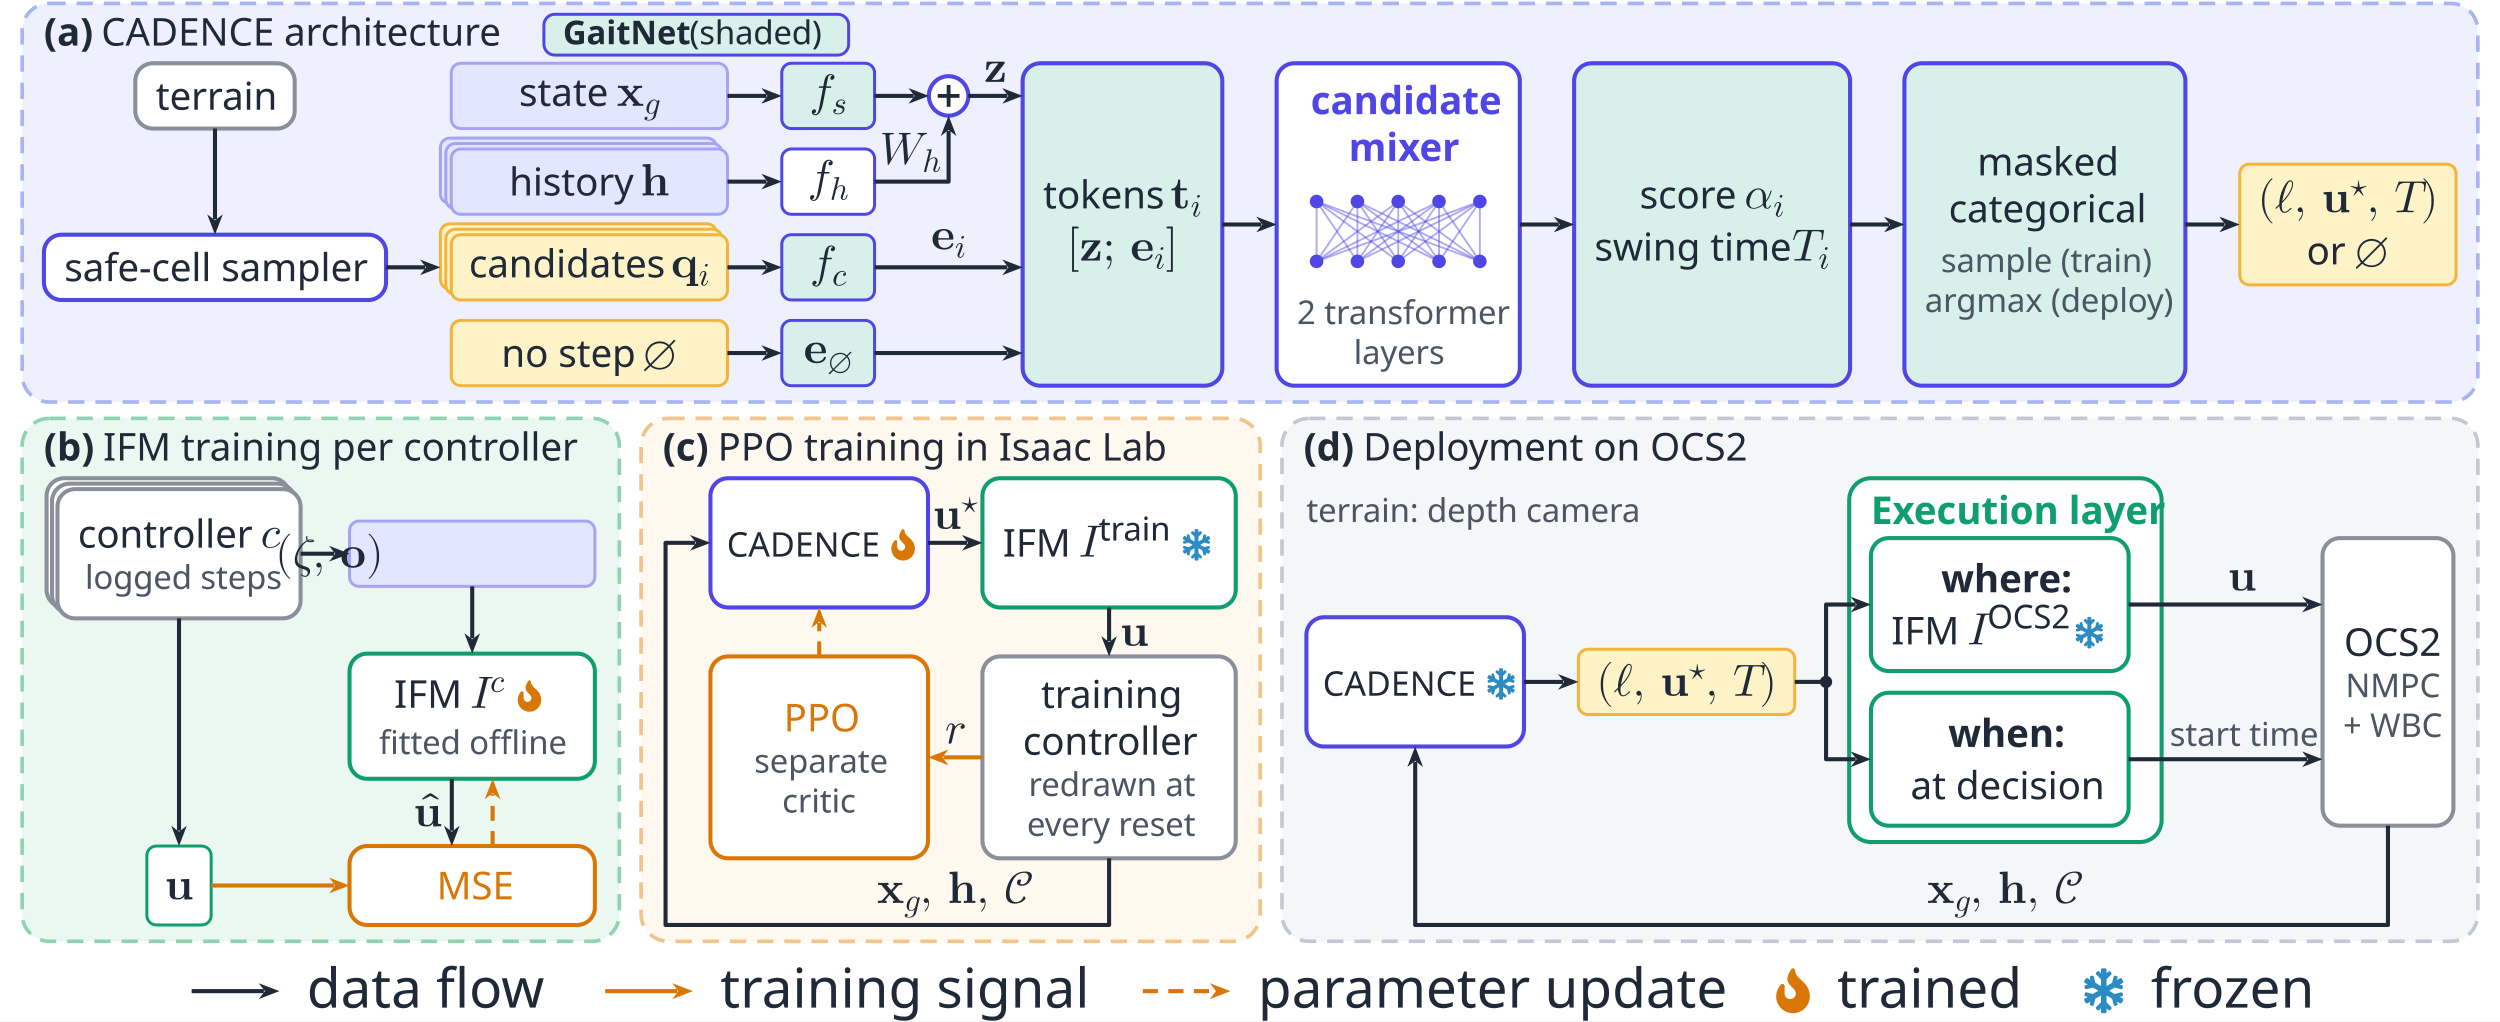
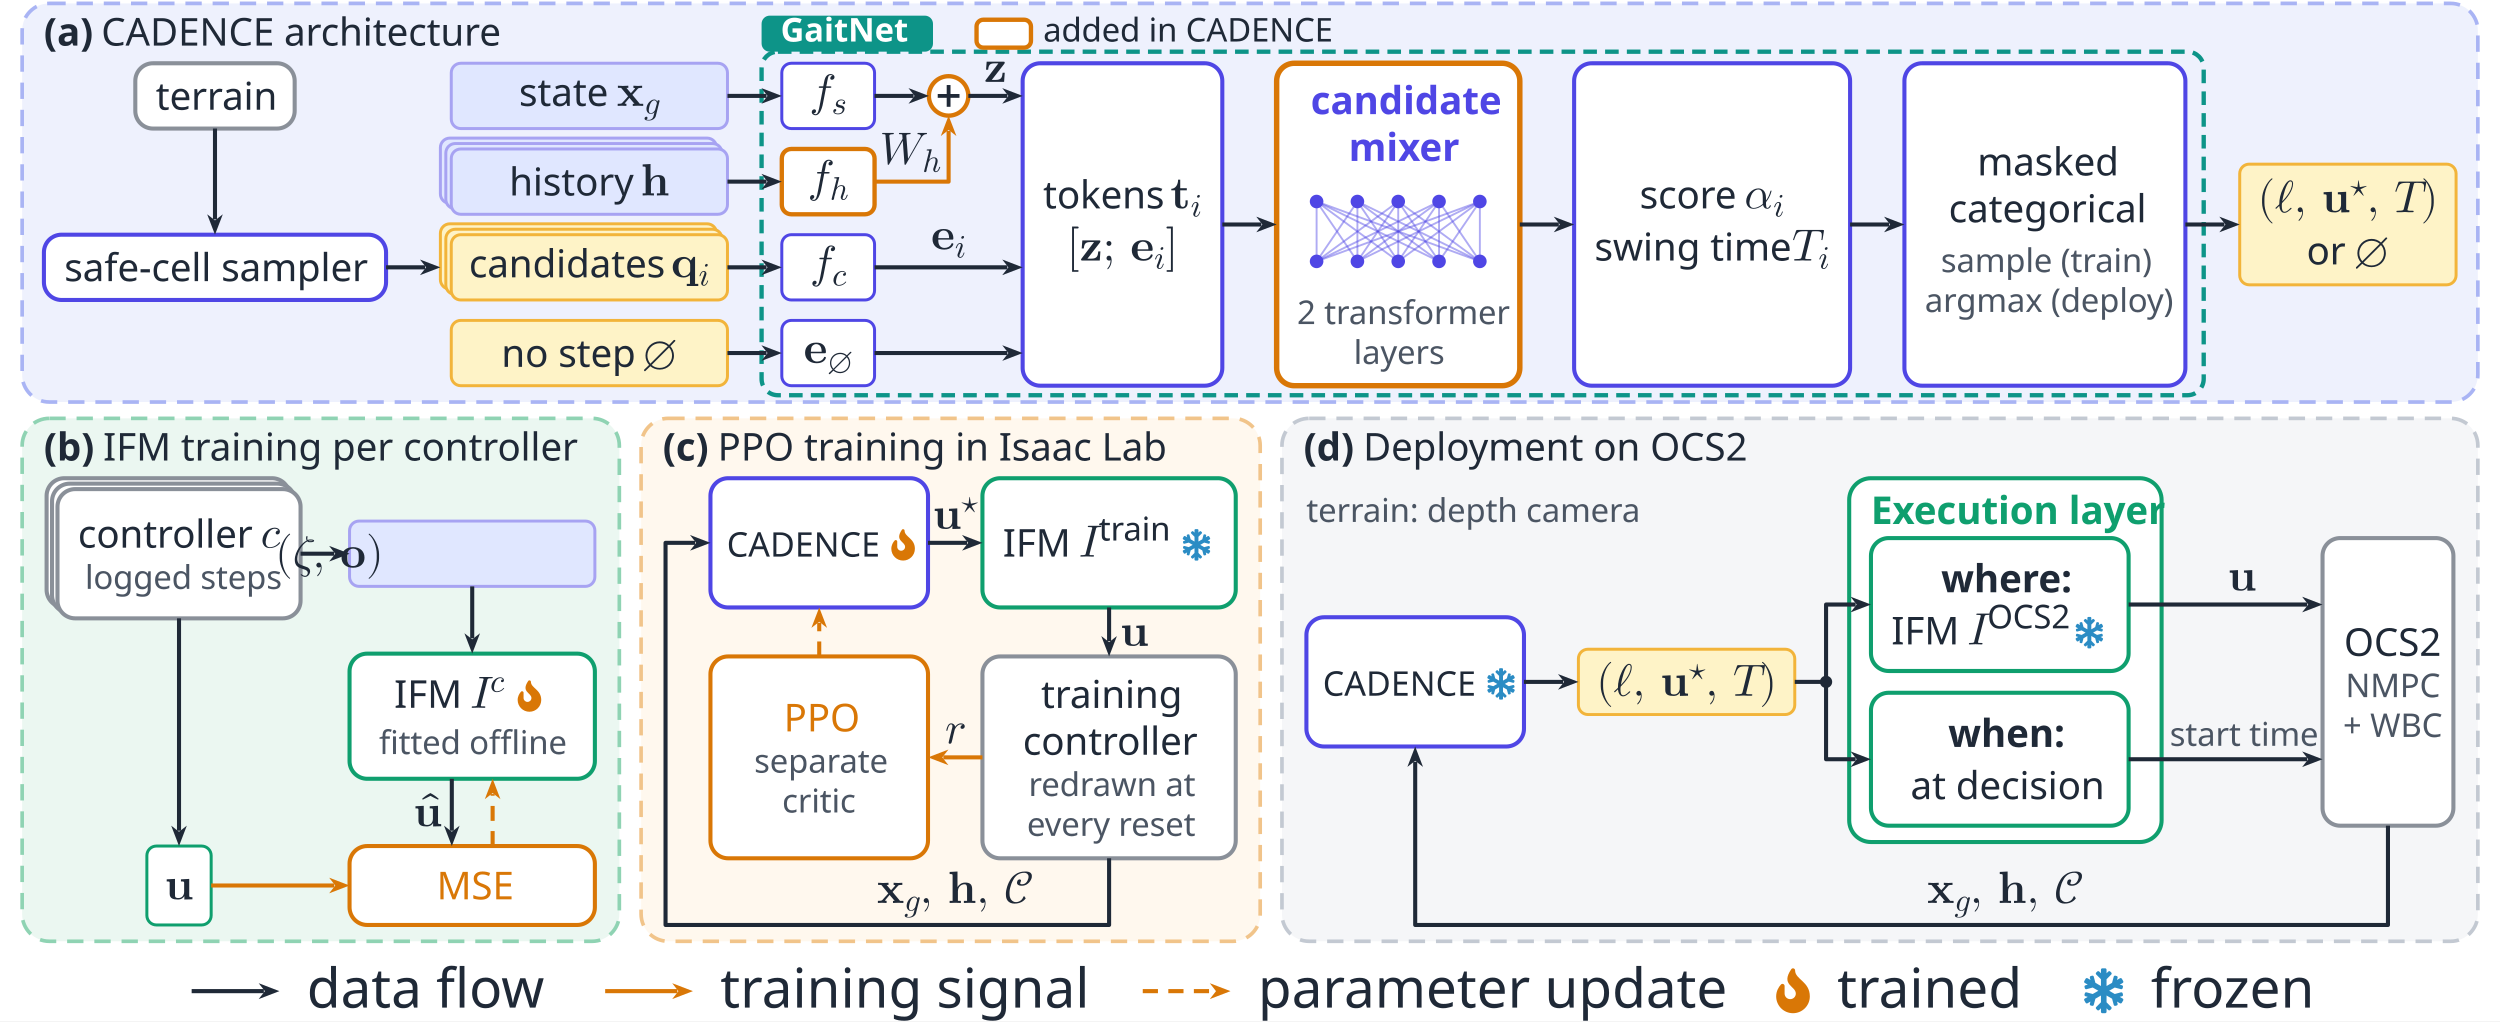
<svg xmlns="http://www.w3.org/2000/svg" width="181.00mm" height="73.94mm" viewBox="0 0 181.00 73.94">
  <g>
    <rect x="0" y="0" width="181.00" height="73.94" fill="white" />
  </g>
  <g transform="translate(1.3575 0) scale(0.985)">
    <rect x="0.250" y="0.250" width="180.500" height="29.300" rx="2.0" fill="#EEF1FD" stroke="#A9B4F4" stroke-width="0.27" stroke-dasharray="1.2,0.8" />
    <g>
+       <rect x="54.600" y="3.800" width="106.000" height="25.250" rx="1.2" fill="none" stroke="#0D9488" stroke-width="0.32" stroke-dasharray="1.0,0.6" />
+       <rect x="54.600" y="1.150" width="12.600" height="2.650" rx="0.6" fill="#0D9488" />
+       <text fill="white" xml:space="preserve">
+         <tspan x="56.000" y="3.050" font-family="Fira Sans" font-size="2.400" font-weight="600">GaitNet</tspan>
+       </text>
+       <rect x="70.400" y="1.450" width="4.000" height="2.050" rx="0.5" fill="white" stroke="#D97706" stroke-width="0.32" />
+       <text fill="#1F2937" xml:space="preserve">
+         <tspan x="75.300" y="3.050" font-family="Fira Sans" font-size="2.400">added in CADENCE</tspan>
+       </text>
+     </g>
+     <g>
      <text fill="#1F2937" xml:space="preserve">
        <tspan x="1.850" y="3.350" font-family="Fira Sans" font-size="2.820" font-weight="600">(a)</tspan>
        <tspan x="6.066" y="3.350" font-family="Fira Sans" font-size="2.820">CADENCE architecture</tspan>
-       </text>
-     </g>
-     <g>
-       <rect x="38.600" y="1.050" width="22.400" height="3.000" rx="0.8" fill="#D7F0EA" stroke="#4F46E5" stroke-width="0.22" />
-       <text fill="#1F2937" xml:space="preserve">
-         <tspan x="40.000" y="3.250" font-family="Fira Sans" font-size="2.400" font-weight="600">GaitNet</tspan>
-         <tspan x="49.300" y="3.250" font-family="Fira Sans" font-size="2.400">(shaded)</tspan>
      </text>
    </g>
    <g>
      <rect x="8.567" y="4.650" width="11.714" height="4.800" rx="1.3" fill="white" stroke="#8A9099" stroke-width="0.3" />
      <text fill="#1F2937" xml:space="preserve">
        <tspan x="10.067" y="8.065" font-family="Fira Sans" font-size="2.820">terrain</tspan>
      </text>
    </g>
    <g>
      <rect x="1.850" y="17.250" width="25.148" height="4.800" rx="1.3" fill="white" stroke="#4F46E5" stroke-width="0.3" />
      <text fill="#1F2937" xml:space="preserve">
        <tspan x="3.350" y="20.665" font-family="Fira Sans" font-size="2.820">safe-cell sampler</tspan>
      </text>
    </g>
    <polyline points="14.424,9.450 14.424,16.125" fill="none" stroke="#1F2937" stroke-width="0.3" stroke-linejoin="round" />
    <polygon points="14.424,17.250 13.849,15.750 14.424,16.200 14.999,15.750" fill="#1F2937" />
    <g>
      <rect x="31.791" y="4.650" width="20.302" height="4.800" rx="0.7" fill="#E0E7FF" stroke="#A7A3F2" stroke-width="0.22" />
      <text fill="#1F2937" xml:space="preserve">
        <tspan x="36.775" y="7.783" font-family="Fira Sans" font-size="2.820">state </tspan>
        <tspan x="43.946" y="7.783" font-family="Latin Modern Math" font-size="3.328">𝐱</tspan>
        <tspan x="45.966" y="8.375" font-family="Latin Modern Math" font-size="2.396">𝑔</tspan>
      </text>
    </g>
    <g>
      <rect x="30.991" y="10.150" width="20.302" height="4.800" rx="0.7" fill="#E0E7FF" stroke="#A7A3F2" stroke-width="0.22" />
      <rect x="31.391" y="10.550" width="20.302" height="4.800" rx="0.7" fill="#E0E7FF" stroke="#A7A3F2" stroke-width="0.22" />
      <rect x="31.791" y="10.950" width="20.302" height="4.800" rx="0.7" fill="#E0E7FF" stroke="#A7A3F2" stroke-width="0.22" />
      <text fill="#1F2937" xml:space="preserve">
        <tspan x="36.053" y="14.365" font-family="Fira Sans" font-size="2.820">history </tspan>
        <tspan x="45.705" y="14.365" font-family="Latin Modern Math" font-size="3.328">𝐡</tspan>
      </text>
    </g>
    <g>
      <rect x="30.991" y="16.450" width="20.302" height="4.800" rx="0.7" fill="#FEF3C7" stroke="#F2B43A" stroke-width="0.22" />
      <rect x="31.391" y="16.850" width="20.302" height="4.800" rx="0.7" fill="#FEF3C7" stroke="#F2B43A" stroke-width="0.22" />
      <rect x="31.791" y="17.250" width="20.302" height="4.800" rx="0.7" fill="#FEF3C7" stroke="#F2B43A" stroke-width="0.22" />
      <text fill="#1F2937" xml:space="preserve">
        <tspan x="33.091" y="20.383" font-family="Fira Sans" font-size="2.820">candidates </tspan>
        <tspan x="47.947" y="20.383" font-family="Latin Modern Math" font-size="3.328">𝐪</tspan>
        <tspan x="49.967" y="20.975" font-family="Latin Modern Math" font-size="2.396">𝑖</tspan>
      </text>
    </g>
    <g>
      <rect x="31.791" y="23.550" width="20.302" height="4.800" rx="0.7" fill="#FEF3C7" stroke="#F2B43A" stroke-width="0.22" />
      <text fill="#1F2937" xml:space="preserve">
        <tspan x="35.477" y="26.965" font-family="Fira Sans" font-size="2.820">no step </tspan>
        <tspan x="45.818" y="26.965" font-family="Latin Modern Math" font-size="3.328">⌀</tspan>
      </text>
    </g>
    <polyline points="26.998,19.650 29.866,19.650" fill="none" stroke="#1F2937" stroke-width="0.3" stroke-linejoin="round" />
    <polygon points="30.991,19.650 29.491,20.225 29.941,19.650 29.491,19.075" fill="#1F2937" />
    <g>
-       <rect x="56.086" y="4.650" width="6.818" height="4.800" rx="0.7" fill="#D7F0EA" stroke="#4F46E5" stroke-width="0.22" />
+       <rect x="56.086" y="4.650" width="6.818" height="4.800" rx="0.7" fill="white" stroke="#4F46E5" stroke-width="0.22" />
      <text fill="#1F2937" xml:space="preserve">
        <tspan x="58.118" y="7.783" font-family="Latin Modern Math" font-size="3.328">𝑓</tspan>
        <tspan x="59.748" y="8.375" font-family="Latin Modern Math" font-size="2.396">𝑠</tspan>
      </text>
    </g>
    <g>
-       <rect x="56.086" y="10.950" width="6.818" height="4.800" rx="0.7" fill="white" stroke="#4F46E5" stroke-width="0.22" />
+       <rect x="56.086" y="10.950" width="6.818" height="4.800" rx="0.7" fill="white" stroke="#D97706" stroke-width="0.32" />
      <text fill="#1F2937" xml:space="preserve">
        <tspan x="57.990" y="14.083" font-family="Latin Modern Math" font-size="3.328">𝑓</tspan>
        <tspan x="59.620" y="14.675" font-family="Latin Modern Math" font-size="2.396">ℎ</tspan>
      </text>
    </g>
    <g>
-       <rect x="56.086" y="17.250" width="6.818" height="4.800" rx="0.7" fill="#D7F0EA" stroke="#4F46E5" stroke-width="0.22" />
+       <rect x="56.086" y="17.250" width="6.818" height="4.800" rx="0.7" fill="white" stroke="#4F46E5" stroke-width="0.22" />
      <text fill="#1F2937" xml:space="preserve">
        <tspan x="58.161" y="20.383" font-family="Latin Modern Math" font-size="3.328">𝑓</tspan>
        <tspan x="59.791" y="20.975" font-family="Latin Modern Math" font-size="2.396">𝑐</tspan>
      </text>
    </g>
    <g>
-       <rect x="56.086" y="23.550" width="6.818" height="4.800" rx="0.7" fill="#D7F0EA" stroke="#4F46E5" stroke-width="0.22" />
+       <rect x="56.086" y="23.550" width="6.818" height="4.800" rx="0.7" fill="white" stroke="#4F46E5" stroke-width="0.22" />
      <text fill="#1F2937" xml:space="preserve">
        <tspan x="57.686" y="26.683" font-family="Latin Modern Math" font-size="3.328">𝐞</tspan>
        <tspan x="59.440" y="27.275" font-family="Latin Modern Math" font-size="2.396">⌀</tspan>
      </text>
    </g>
    <polyline points="52.093,7.050 54.961,7.050" fill="none" stroke="#1F2937" stroke-width="0.3" stroke-linejoin="round" />
    <polygon points="56.086,7.050 54.586,7.625 55.036,7.050 54.586,6.475" fill="#1F2937" />
    <polyline points="52.093,13.350 54.961,13.350" fill="none" stroke="#1F2937" stroke-width="0.3" stroke-linejoin="round" />
    <polygon points="56.086,13.350 54.586,13.925 55.036,13.350 54.586,12.775" fill="#1F2937" />
    <polyline points="52.093,19.650 54.961,19.650" fill="none" stroke="#1F2937" stroke-width="0.3" stroke-linejoin="round" />
    <polygon points="56.086,19.650 54.586,20.225 55.036,19.650 54.586,19.075" fill="#1F2937" />
    <polyline points="52.093,25.950 54.961,25.950" fill="none" stroke="#1F2937" stroke-width="0.3" stroke-linejoin="round" />
    <polygon points="56.086,25.950 54.586,26.525 55.036,25.950 54.586,25.375" fill="#1F2937" />
    <g>
-       <circle cx="68.347" cy="7.050" r="1.45" fill="white" stroke="#4F46E5" stroke-width="0.3" />
+       <circle cx="68.347" cy="7.050" r="1.45" fill="white" stroke="#D97706" stroke-width="0.32" />
      <path d="M 67.547,7.050 h 1.6 M 68.347,6.250 v 1.6" stroke="#1F2937" stroke-width="0.28" />
    </g>
    <polyline points="62.904,7.050 65.772,7.050" fill="none" stroke="#1F2937" stroke-width="0.3" stroke-linejoin="round" />
    <polygon points="66.897,7.050 65.397,7.625 65.847,7.050 65.397,6.475" fill="#1F2937" />
-     <polyline points="62.904,13.350 68.347,13.350 68.347,9.625" fill="none" stroke="#1F2937" stroke-width="0.3" stroke-linejoin="round" />
-     <polygon points="68.347,8.500 68.922,10.000 68.347,9.550 67.772,10.000" fill="#1F2937" />
+     <polyline points="62.904,13.350 68.347,13.350 68.347,9.625" fill="none" stroke="#D97706" stroke-width="0.3" stroke-linejoin="round" />
+     <polygon points="68.347,8.500 68.922,10.000 68.347,9.550 67.772,10.000" fill="#D97706" />
    <text fill="#1F2937" xml:space="preserve">
      <tspan x="63.275" y="12.033" font-family="Latin Modern Math" font-size="3.328">𝑊</tspan>
      <tspan x="66.417" y="12.625" font-family="Latin Modern Math" font-size="2.396">ℎ</tspan>
    </text>
    <g>
-       <rect x="73.789" y="4.650" width="14.676" height="23.700" rx="1.3" fill="#D7F0EA" stroke="#4F46E5" stroke-width="0.3" />
+       <rect x="73.789" y="4.650" width="14.676" height="23.700" rx="1.3" fill="white" stroke="#4F46E5" stroke-width="0.3" />
      <text fill="#1F2937" xml:space="preserve">
        <tspan x="75.289" y="15.316" font-family="Fira Sans" font-size="2.820">tokens </tspan>
        <tspan x="84.652" y="15.316" font-family="Latin Modern Math" font-size="3.328">𝐭</tspan>
        <tspan x="86.139" y="15.908" font-family="Latin Modern Math" font-size="2.396">𝑖</tspan>
      </text>
      <text fill="#1F2937" xml:space="preserve">
        <tspan x="77.047" y="19.151" font-family="Latin Modern Math" font-size="3.328">[</tspan>
        <tspan x="77.972" y="19.151" font-family="Latin Modern Math" font-size="3.328">𝐳; 𝐞</tspan>
        <tspan x="83.456" y="19.743" font-family="Latin Modern Math" font-size="2.396">𝑖</tspan>
        <tspan x="84.283" y="19.151" font-family="Latin Modern Math" font-size="3.328">]</tspan>
      </text>
    </g>
    <polyline points="69.797,7.050 72.664,7.050" fill="none" stroke="#1F2937" stroke-width="0.3" stroke-linejoin="round" />
    <polygon points="73.789,7.050 72.289,7.625 72.739,7.050 72.289,6.475" fill="#1F2937" />
    <text fill="#1F2937" xml:space="preserve">
      <tspan x="70.943" y="6.015" font-family="Latin Modern Math" font-size="3.328">𝐳</tspan>
    </text>
    <polyline points="62.904,19.650 72.664,19.650" fill="none" stroke="#1F2937" stroke-width="0.3" stroke-linejoin="round" />
    <polygon points="73.789,19.650 72.289,20.225 72.739,19.650 72.289,19.075" fill="#1F2937" />
    <text fill="#1F2937" xml:space="preserve">
      <tspan x="67.056" y="18.333" font-family="Latin Modern Math" font-size="3.328">𝐞</tspan>
      <tspan x="68.810" y="18.925" font-family="Latin Modern Math" font-size="2.396">𝑖</tspan>
    </text>
    <polyline points="62.904,25.950 72.664,25.950" fill="none" stroke="#1F2937" stroke-width="0.3" stroke-linejoin="round" />
    <polygon points="73.789,25.950 72.289,26.525 72.739,25.950 72.289,25.375" fill="#1F2937" />
    <g>
-       <rect x="92.459" y="4.650" width="17.873" height="23.700" rx="1.3" fill="white" stroke="#4F46E5" stroke-width="0.3" />
+       <rect x="92.459" y="4.650" width="17.873" height="23.700" rx="1.3" fill="white" stroke="#D97706" stroke-width="0.4" />
      <text fill="#4F46E5" xml:space="preserve">
        <tspan x="94.963" y="8.385" font-family="Fira Sans" font-size="2.820" font-weight="600">candidate</tspan>
      </text>
      <text fill="#4F46E5" xml:space="preserve">
        <tspan x="97.753" y="11.826" font-family="Fira Sans" font-size="2.820" font-weight="600">mixer</tspan>
      </text>
      <text fill="#4B5563" xml:space="preserve">
        <tspan x="93.959" y="23.822" font-family="Fira Sans" font-size="2.400">2 transformer</tspan>
      </text>
      <text fill="#4B5563" xml:space="preserve">
        <tspan x="98.123" y="26.750" font-family="Fira Sans" font-size="2.400">layers</tspan>
      </text>
      <line x1="95.395" y1="14.812" x2="95.395" y2="19.212" stroke="#4F46E5" stroke-opacity="0.45" stroke-width="0.14" />
      <line x1="95.395" y1="14.812" x2="98.395" y2="19.212" stroke="#4F46E5" stroke-opacity="0.45" stroke-width="0.14" />
      <line x1="95.395" y1="14.812" x2="101.395" y2="19.212" stroke="#4F46E5" stroke-opacity="0.45" stroke-width="0.14" />
      <line x1="95.395" y1="14.812" x2="104.395" y2="19.212" stroke="#4F46E5" stroke-opacity="0.45" stroke-width="0.14" />
      <line x1="95.395" y1="14.812" x2="107.395" y2="19.212" stroke="#4F46E5" stroke-opacity="0.45" stroke-width="0.14" />
      <line x1="98.395" y1="14.812" x2="95.395" y2="19.212" stroke="#4F46E5" stroke-opacity="0.45" stroke-width="0.14" />
      <line x1="98.395" y1="14.812" x2="98.395" y2="19.212" stroke="#4F46E5" stroke-opacity="0.45" stroke-width="0.14" />
      <line x1="98.395" y1="14.812" x2="101.395" y2="19.212" stroke="#4F46E5" stroke-opacity="0.45" stroke-width="0.14" />
      <line x1="98.395" y1="14.812" x2="104.395" y2="19.212" stroke="#4F46E5" stroke-opacity="0.45" stroke-width="0.14" />
      <line x1="98.395" y1="14.812" x2="107.395" y2="19.212" stroke="#4F46E5" stroke-opacity="0.45" stroke-width="0.14" />
      <line x1="101.395" y1="14.812" x2="95.395" y2="19.212" stroke="#4F46E5" stroke-opacity="0.45" stroke-width="0.14" />
      <line x1="101.395" y1="14.812" x2="98.395" y2="19.212" stroke="#4F46E5" stroke-opacity="0.45" stroke-width="0.14" />
      <line x1="101.395" y1="14.812" x2="101.395" y2="19.212" stroke="#4F46E5" stroke-opacity="0.45" stroke-width="0.14" />
      <line x1="101.395" y1="14.812" x2="104.395" y2="19.212" stroke="#4F46E5" stroke-opacity="0.45" stroke-width="0.14" />
      <line x1="101.395" y1="14.812" x2="107.395" y2="19.212" stroke="#4F46E5" stroke-opacity="0.45" stroke-width="0.14" />
      <line x1="104.395" y1="14.812" x2="95.395" y2="19.212" stroke="#4F46E5" stroke-opacity="0.45" stroke-width="0.14" />
      <line x1="104.395" y1="14.812" x2="98.395" y2="19.212" stroke="#4F46E5" stroke-opacity="0.45" stroke-width="0.14" />
      <line x1="104.395" y1="14.812" x2="101.395" y2="19.212" stroke="#4F46E5" stroke-opacity="0.45" stroke-width="0.14" />
      <line x1="104.395" y1="14.812" x2="104.395" y2="19.212" stroke="#4F46E5" stroke-opacity="0.45" stroke-width="0.14" />
      <line x1="104.395" y1="14.812" x2="107.395" y2="19.212" stroke="#4F46E5" stroke-opacity="0.45" stroke-width="0.14" />
      <line x1="107.395" y1="14.812" x2="95.395" y2="19.212" stroke="#4F46E5" stroke-opacity="0.45" stroke-width="0.14" />
      <line x1="107.395" y1="14.812" x2="98.395" y2="19.212" stroke="#4F46E5" stroke-opacity="0.45" stroke-width="0.14" />
      <line x1="107.395" y1="14.812" x2="101.395" y2="19.212" stroke="#4F46E5" stroke-opacity="0.45" stroke-width="0.14" />
      <line x1="107.395" y1="14.812" x2="104.395" y2="19.212" stroke="#4F46E5" stroke-opacity="0.45" stroke-width="0.14" />
      <line x1="107.395" y1="14.812" x2="107.395" y2="19.212" stroke="#4F46E5" stroke-opacity="0.45" stroke-width="0.14" />
      <circle cx="95.395" cy="14.812" r="0.5" fill="#4F46E5" />
      <circle cx="95.395" cy="19.212" r="0.5" fill="#4F46E5" />
      <circle cx="98.395" cy="14.812" r="0.5" fill="#4F46E5" />
      <circle cx="98.395" cy="19.212" r="0.5" fill="#4F46E5" />
      <circle cx="101.395" cy="14.812" r="0.5" fill="#4F46E5" />
      <circle cx="101.395" cy="19.212" r="0.5" fill="#4F46E5" />
      <circle cx="104.395" cy="14.812" r="0.5" fill="#4F46E5" />
      <circle cx="104.395" cy="19.212" r="0.5" fill="#4F46E5" />
      <circle cx="107.395" cy="14.812" r="0.5" fill="#4F46E5" />
      <circle cx="107.395" cy="19.212" r="0.5" fill="#4F46E5" />
    </g>
    <g>
-       <rect x="114.324" y="4.650" width="20.284" height="23.700" rx="1.3" fill="#D7F0EA" stroke="#4F46E5" stroke-width="0.3" />
+       <rect x="114.324" y="4.650" width="20.284" height="23.700" rx="1.3" fill="white" stroke="#4F46E5" stroke-width="0.3" />
      <text fill="#1F2937" xml:space="preserve">
        <tspan x="119.146" y="15.316" font-family="Fira Sans" font-size="2.820">score </tspan>
        <tspan x="126.831" y="15.316" font-family="Latin Modern Math" font-size="3.328">𝛼</tspan>
        <tspan x="128.960" y="15.908" font-family="Latin Modern Math" font-size="2.396">𝑖</tspan>
      </text>
      <text fill="#1F2937" xml:space="preserve">
        <tspan x="115.824" y="19.151" font-family="Fira Sans" font-size="2.820">swing time </tspan>
        <tspan x="130.339" y="19.151" font-family="Latin Modern Math" font-size="3.328">𝑇</tspan>
        <tspan x="132.282" y="19.743" font-family="Latin Modern Math" font-size="2.396">𝑖</tspan>
      </text>
    </g>
    <g>
-       <rect x="138.601" y="4.650" width="20.652" height="23.700" rx="1.3" fill="#D7F0EA" stroke="#4F46E5" stroke-width="0.3" />
+       <rect x="138.601" y="4.650" width="20.652" height="23.700" rx="1.3" fill="white" stroke="#4F46E5" stroke-width="0.3" />
      <text fill="#1F2937" xml:space="preserve">
        <tspan x="143.960" y="12.895" font-family="Fira Sans" font-size="2.820">masked</tspan>
      </text>
      <text fill="#1F2937" xml:space="preserve">
        <tspan x="141.856" y="16.335" font-family="Fira Sans" font-size="2.820">categorical</tspan>
      </text>
      <text fill="#4B5563" xml:space="preserve">
        <tspan x="141.281" y="20.000" font-family="Fira Sans" font-size="2.400">sample (train)</tspan>
      </text>
      <text fill="#4B5563" xml:space="preserve">
        <tspan x="140.101" y="22.928" font-family="Fira Sans" font-size="2.400">argmax (deploy)</tspan>
      </text>
    </g>
    <g>
      <rect x="163.246" y="12.065" width="15.904" height="8.870" rx="0.7" fill="#FEF3C7" stroke="#F2B43A" stroke-width="0.22" />
      <text fill="#1F2937" xml:space="preserve">
        <tspan x="164.546" y="15.598" font-family="Latin Modern Math" font-size="3.328">(</tspan>
        <tspan x="165.841" y="15.598" font-family="Latin Modern Math" font-size="3.328">ℓ, 𝐮</tspan>
        <tspan x="171.384" y="14.413" font-family="Latin Modern Math" font-size="2.396">⋆</tspan>
        <tspan x="172.582" y="15.598" font-family="Latin Modern Math" font-size="3.328">, 𝑇)</tspan>
      </text>
      <text fill="#1F2937" xml:space="preserve">
        <tspan x="168.162" y="19.433" font-family="Fira Sans" font-size="2.820">or </tspan>
        <tspan x="171.645" y="19.433" font-family="Latin Modern Math" font-size="3.328">⌀</tspan>
      </text>
    </g>
    <polyline points="88.466,16.500 91.334,16.500" fill="none" stroke="#1F2937" stroke-width="0.3" stroke-linejoin="round" />
    <polygon points="92.459,16.500 90.959,17.075 91.409,16.500 90.959,15.925" fill="#1F2937" />
    <polyline points="110.331,16.500 113.199,16.500" fill="none" stroke="#1F2937" stroke-width="0.3" stroke-linejoin="round" />
    <polygon points="114.324,16.500 112.824,17.075 113.274,16.500 112.824,15.925" fill="#1F2937" />
    <polyline points="134.609,16.500 137.476,16.500" fill="none" stroke="#1F2937" stroke-width="0.3" stroke-linejoin="round" />
    <polygon points="138.601,16.500 137.101,17.075 137.551,16.500 137.101,15.925" fill="#1F2937" />
    <polyline points="159.253,16.500 162.121,16.500" fill="none" stroke="#1F2937" stroke-width="0.3" stroke-linejoin="round" />
    <polygon points="163.246,16.500 161.746,17.075 162.196,16.500 161.746,15.925" fill="#1F2937" />
  </g>
  <g transform="translate(1.3575 0) scale(0.985)">
    <rect x="0.250" y="30.750" width="43.894" height="38.437" rx="2.0" fill="#EBF7F1" stroke="#8FD3B3" stroke-width="0.27" stroke-dasharray="1.2,0.8" />
    <g>
      <text fill="#1F2937" xml:space="preserve">
        <tspan x="1.850" y="33.850" font-family="Fira Sans" font-size="2.820" font-weight="600">(b)</tspan>
        <tspan x="6.204" y="33.850" font-family="Fira Sans" font-size="2.820">IFM training per controller</tspan>
      </text>
    </g>
    <g>
      <rect x="2.047" y="35.150" width="17.867" height="9.500" rx="1.3" fill="white" stroke="#8A9099" stroke-width="0.3" />
      <rect x="2.447" y="35.550" width="17.867" height="9.500" rx="1.3" fill="white" stroke="#8A9099" stroke-width="0.3" />
      <rect x="2.847" y="35.950" width="17.867" height="9.500" rx="1.3" fill="white" stroke="#8A9099" stroke-width="0.3" />
      <text fill="#1F2937" xml:space="preserve">
        <tspan x="4.347" y="40.251" font-family="Fira Sans" font-size="2.820">controller </tspan>
        <tspan x="17.773" y="40.251" font-family="Latin Modern Math" font-size="3.328">𝑐</tspan>
      </text>
      <text fill="#4B5563" xml:space="preserve">
        <tspan x="4.870" y="43.284" font-family="Fira Sans" font-size="2.400">logged steps</tspan>
      </text>
    </g>
    <g>
      <rect x="24.314" y="38.300" width="18.033" height="4.800" rx="0.7" fill="#E0E7FF" stroke="#A7A3F2" stroke-width="0.22" />
      <text fill="#1F2937" xml:space="preserve" text-anchor="middle">
        <tspan x="33.330" y="41.715" font-family="Latin Modern Math" font-size="3.328" text-anchor="middle">(𝜁, 𝐨)</tspan>
      </text>
    </g>
    <g>
      <rect x="24.314" y="48.044" width="18.033" height="9.199" rx="1.3" fill="white" stroke="#0F9F6E" stroke-width="0.3" />
      <text fill="#1F2937" xml:space="preserve">
        <tspan x="27.593" y="52.027" font-family="Fira Sans" font-size="2.820">IFM </tspan>
        <tspan x="33.182" y="52.027" font-family="Latin Modern Math" font-size="3.328">𝐼</tspan>
        <tspan x="34.647" y="50.842" font-family="Latin Modern Math" font-size="2.396">𝑐</tspan>
      </text>
      <path d="M422 828C422 874 362 893 336 854C94 500 438 484 438 312C438 242 381 187 311 188C242 189 188 245 188 314V481C188 523 136 545 107 514C55 459 0 365 0 250C0 43 168 -125 375 -125C582 -125 750 43 750 250C750 583 422 627 422 828Z" fill="#D97706" transform="translate(36.671,52.027) scale(0.00231,-0.00231)" />
      <text fill="#4B5563" xml:space="preserve">
        <tspan x="26.482" y="55.425" font-family="Fira Sans" font-size="2.400">fitted offline</tspan>
      </text>
    </g>
    <g>
      <rect x="24.314" y="62.187" width="18.033" height="5.800" rx="1.3" fill="white" stroke="#D97706" stroke-width="0.3" />
      <text fill="#D97706" xml:space="preserve">
        <tspan x="30.711" y="66.102" font-family="Fira Sans" font-size="2.820">MSE</tspan>
      </text>
    </g>
    <g>
      <rect x="9.417" y="62.187" width="4.726" height="5.800" rx="0.7" fill="white" stroke="#0F9F6E" stroke-width="0.22" />
      <text fill="#1F2937" xml:space="preserve">
        <tspan x="10.717" y="66.102" font-family="Latin Modern Math" font-size="3.328">𝐮</tspan>
      </text>
    </g>
    <polyline points="20.714,40.700 23.189,40.700" fill="none" stroke="#1F2937" stroke-width="0.3" stroke-linejoin="round" />
    <polygon points="24.314,40.700 22.814,41.275 23.264,40.700 22.814,40.125" fill="#1F2937" />
    <polyline points="11.780,45.450 11.780,61.062" fill="none" stroke="#1F2937" stroke-width="0.3" stroke-linejoin="round" />
    <polygon points="11.780,62.187 11.205,60.687 11.780,61.137 12.355,60.687" fill="#1F2937" />
    <polyline points="33.331,43.100 33.331,46.919" fill="none" stroke="#1F2937" stroke-width="0.3" stroke-linejoin="round" />
    <polygon points="33.331,48.044 32.756,46.544 33.331,46.994 33.906,46.544" fill="#1F2937" />
    <polyline points="31.831,57.243 31.831,61.062" fill="none" stroke="#1F2937" stroke-width="0.3" stroke-linejoin="round" />
    <polygon points="31.831,62.187 31.256,60.687 31.831,61.137 32.406,60.687" fill="#1F2937" />
    <text fill="#1F2937" xml:space="preserve">
      <tspan x="29.004" y="60.730" font-family="Latin Modern Math" font-size="3.328">𝐮̂</tspan>
    </text>
    <polyline points="34.831,62.187 34.831,58.368" fill="none" stroke="#D97706" stroke-width="0.3" stroke-linejoin="round" stroke-dasharray="1.1,0.75" />
    <polygon points="34.831,57.243 35.406,58.743 34.831,58.293 34.256,58.743" fill="#D97706" />
    <polyline points="14.144,65.087 23.189,65.087" fill="none" stroke="#D97706" stroke-width="0.3" stroke-linejoin="round" />
    <polygon points="24.314,65.087 22.814,65.662 23.264,65.087 22.814,64.512" fill="#D97706" />
  </g>
  <g transform="translate(1.3575 0) scale(0.985)">
    <rect x="45.744" y="30.750" width="45.505" height="38.437" rx="2.0" fill="#FFF8EE" stroke="#F1C48A" stroke-width="0.27" stroke-dasharray="1.2,0.8" />
    <g>
      <text fill="#1F2937" xml:space="preserve">
        <tspan x="47.344" y="33.850" font-family="Fira Sans" font-size="2.820" font-weight="600">(c)</tspan>
        <tspan x="51.366" y="33.850" font-family="Fira Sans" font-size="2.820">PPO training in Isaac Lab</tspan>
      </text>
    </g>
    <g>
      <rect x="50.841" y="35.150" width="15.992" height="9.500" rx="1.3" fill="white" stroke="#4F46E5" stroke-width="0.3" />
      <text fill="#1F2937" xml:space="preserve">
        <tspan x="52.041" y="40.915" font-family="Fira Sans" font-size="2.500">CADENCE</tspan>
      </text>
      <path d="M422 828C422 874 362 893 336 854C94 500 438 484 438 312C438 242 381 187 311 188C242 189 188 245 188 314V481C188 523 136 545 107 514C55 459 0 365 0 250C0 43 168 -125 375 -125C582 -125 750 43 750 250C750 583 422 627 422 828Z" fill="#D97706" transform="translate(64.136,40.915) scale(0.00231,-0.00231)" />
    </g>
    <g>
      <rect x="70.833" y="35.150" width="18.619" height="9.500" rx="1.3" fill="white" stroke="#0F9F6E" stroke-width="0.3" />
      <text fill="#1F2937" xml:space="preserve">
        <tspan x="72.333" y="40.915" font-family="Fira Sans" font-size="2.820">IFM </tspan>
        <tspan x="77.922" y="40.915" font-family="Latin Modern Math" font-size="3.328">𝐼</tspan>
        <tspan x="79.386" y="39.731" font-family="Fira Sans" font-size="2.400">train</tspan>
      </text>
      <path d="M860 201 794 239 845 253C861 257 870 273 866 289L858 319C854 335 837 344 821 340L683 303L558 375L683 447L821 410C837 406 854 415 858 431L866 460C870 476 861 493 845 497L794 511L860 549C874 557 879 576 871 590L841 643C833 657 813 662 799 654L733 616L747 666C751 682 742 699 726 703L697 711C681 715 664 706 660 690L623 552L500 481V632L605 737C617 749 617 769 605 781L583 803C571 815 551 815 539 803L500 765V844C500 861 486 875 469 875H406C389 875 375 861 375 844V765L337 803C325 815 304 815 292 803L270 781C258 769 258 749 270 737L375 632V481L252 552L215 690C211 706 194 715 178 711L149 703C133 699 124 682 128 666L142 616L76 654C62 662 42 657 34 643L4 590C-4 576 1 557 15 549L81 511L30 497C14 493 5 476 9 460L17 431C21 415 38 406 54 410L192 447L317 375L192 303L54 340C38 344 21 335 17 319L9 290C5 274 14 257 30 253L81 239L15 201C1 193 -4 174 4 160L34 107C42 93 61 88 75 96L141 134L128 83C124 67 133 50 149 46L178 39C194 35 211 44 215 60L252 198L375 269V118L270 13C258 1 258 -19 270 -31L292 -54C304 -66 324 -66 336 -54L375 -15V-94C375 -111 389 -125 406 -125H468C485 -125 500 -111 500 -94V-15L538 -53C550 -65 570 -65 582 -53L604 -31C616 -19 616 1 604 13L500 118V269L623 198L660 60C664 44 681 35 697 39L726 47C742 51 751 68 747 84L733 134L799 96C813 88 833 93 841 107L871 160C879 174 874 193 860 201Z" fill="#2B8CC4" transform="translate(85.555,40.915) scale(0.00231,-0.00231)" />
    </g>
    <g>
      <rect x="50.841" y="48.250" width="15.992" height="14.837" rx="1.3" fill="white" stroke="#D97706" stroke-width="0.3" />
      <text fill="#D97706" xml:space="preserve">
        <tspan x="56.223" y="53.756" font-family="Fira Sans" font-size="2.820">PPO</tspan>
      </text>
      <text fill="#4B5563" xml:space="preserve">
        <tspan x="54.054" y="56.789" font-family="Fira Sans" font-size="2.400">separate</tspan>
      </text>
      <text fill="#4B5563" xml:space="preserve">
        <tspan x="56.117" y="59.717" font-family="Fira Sans" font-size="2.400">critic</tspan>
      </text>
    </g>
    <g>
      <rect x="70.833" y="48.250" width="18.619" height="14.837" rx="1.3" fill="white" stroke="#8A9099" stroke-width="0.3" />
      <text fill="#1F2937" xml:space="preserve">
        <tspan x="75.141" y="52.035" font-family="Fira Sans" font-size="2.820">training</tspan>
      </text>
      <text fill="#1F2937" xml:space="preserve">
        <tspan x="73.803" y="55.476" font-family="Fira Sans" font-size="2.820">controller</tspan>
      </text>
      <text fill="#4B5563" xml:space="preserve">
        <tspan x="74.224" y="58.509" font-family="Fira Sans" font-size="2.400">redrawn at</tspan>
      </text>
      <text fill="#4B5563" xml:space="preserve">
        <tspan x="74.108" y="61.437" font-family="Fira Sans" font-size="2.400">every reset</tspan>
      </text>
    </g>
    <polyline points="66.833,39.900 69.708,39.900" fill="none" stroke="#1F2937" stroke-width="0.3" stroke-linejoin="round" />
    <polygon points="70.833,39.900 69.333,40.475 69.783,39.900 69.333,39.325" fill="#1F2937" />
    <text fill="#1F2937" xml:space="preserve">
      <tspan x="67.171" y="38.865" font-family="Latin Modern Math" font-size="3.328">𝐮</tspan>
      <tspan x="69.297" y="37.681" font-family="Latin Modern Math" font-size="2.396">⋆</tspan>
    </text>
    <polyline points="80.143,44.650 80.143,47.125" fill="none" stroke="#1F2937" stroke-width="0.3" stroke-linejoin="round" />
    <polygon points="80.143,48.250 79.568,46.750 80.143,47.200 80.718,46.750" fill="#1F2937" />
    <text fill="#1F2937" xml:space="preserve">
      <tspan x="80.943" y="47.465" font-family="Latin Modern Math" font-size="3.328">𝐮</tspan>
    </text>
    <polyline points="70.833,55.668 67.958,55.668" fill="none" stroke="#D97706" stroke-width="0.3" stroke-linejoin="round" />
    <polygon points="66.833,55.668 68.333,55.093 67.883,55.668 68.333,56.243" fill="#D97706" />
    <text fill="#1F2937" xml:space="preserve">
      <tspan x="68.083" y="54.634" font-family="Latin Modern Math" font-size="3.328">𝑟</tspan>
    </text>
    <polyline points="58.837,48.250 58.837,45.775" fill="none" stroke="#D97706" stroke-width="0.3" stroke-linejoin="round" stroke-dasharray="1.1,0.75" />
    <polygon points="58.837,44.650 59.412,46.150 58.837,45.700 58.262,46.150" fill="#D97706" />
    <polyline points="80.143,63.087 80.143,67.987 47.541,67.987 47.541,39.900 49.716,39.900" fill="none" stroke="#1F2937" stroke-width="0.3" stroke-linejoin="round" />
    <polygon points="50.841,39.900 49.341,40.475 49.791,39.900 49.341,39.325" fill="#1F2937" />
    <text fill="#1F2937" xml:space="preserve">
      <tspan x="63.071" y="66.370" font-family="Latin Modern Math" font-size="3.328">𝐱</tspan>
      <tspan x="65.090" y="66.962" font-family="Latin Modern Math" font-size="2.396">𝑔</tspan>
      <tspan x="66.233" y="66.370" font-family="Latin Modern Math" font-size="3.328">, 𝐡, 𝒞</tspan>
    </text>
  </g>
  <g transform="translate(1.3575 0) scale(0.985)">
    <rect x="92.849" y="30.750" width="87.901" height="38.437" rx="2.0" fill="#F5F6F8" stroke="#C3C9D2" stroke-width="0.27" stroke-dasharray="1.2,0.8" />
    <g>
      <text fill="#1F2937" xml:space="preserve">
        <tspan x="94.449" y="33.850" font-family="Fira Sans" font-size="2.820" font-weight="600">(d)</tspan>
        <tspan x="98.812" y="33.850" font-family="Fira Sans" font-size="2.820">Deployment on OCS2</tspan>
      </text>
    </g>
    <g>
      <rect x="94.646" y="45.370" width="15.992" height="9.500" rx="1.3" fill="white" stroke="#4F46E5" stroke-width="0.3" />
      <text fill="#1F2937" xml:space="preserve">
        <tspan x="95.846" y="51.136" font-family="Fira Sans" font-size="2.500">CADENCE</tspan>
      </text>
      <path d="M860 201 794 239 845 253C861 257 870 273 866 289L858 319C854 335 837 344 821 340L683 303L558 375L683 447L821 410C837 406 854 415 858 431L866 460C870 476 861 493 845 497L794 511L860 549C874 557 879 576 871 590L841 643C833 657 813 662 799 654L733 616L747 666C751 682 742 699 726 703L697 711C681 715 664 706 660 690L623 552L500 481V632L605 737C617 749 617 769 605 781L583 803C571 815 551 815 539 803L500 765V844C500 861 486 875 469 875H406C389 875 375 861 375 844V765L337 803C325 815 304 815 292 803L270 781C258 769 258 749 270 737L375 632V481L252 552L215 690C211 706 194 715 178 711L149 703C133 699 124 682 128 666L142 616L76 654C62 662 42 657 34 643L4 590C-4 576 1 557 15 549L81 511L30 497C14 493 5 476 9 460L17 431C21 415 38 406 54 410L192 447L317 375L192 303L54 340C38 344 21 335 17 319L9 290C5 274 14 257 30 253L81 239L15 201C1 193 -4 174 4 160L34 107C42 93 61 88 75 96L141 134L128 83C124 67 133 50 149 46L178 39C194 35 211 44 215 60L252 198L375 269V118L270 13C258 1 258 -19 270 -31L292 -54C304 -66 324 -66 336 -54L375 -15V-94C375 -111 389 -125 406 -125H468C485 -125 500 -111 500 -94V-15L538 -53C550 -65 570 -65 582 -53L604 -31C616 -19 616 1 604 13L500 118V269L623 198L660 60C664 44 681 35 697 39L726 47C742 51 751 68 747 84L733 134L799 96C813 88 833 93 841 107L871 160C879 174 874 193 860 201Z" fill="#2B8CC4" transform="translate(107.941,51.136) scale(0.00231,-0.00231)" />
    </g>
    <g>
      <rect x="114.638" y="47.720" width="15.904" height="4.800" rx="0.7" fill="#FEF3C7" stroke="#F2B43A" stroke-width="0.22" />
      <text fill="#1F2937" xml:space="preserve">
        <tspan x="115.938" y="51.136" font-family="Latin Modern Math" font-size="3.328">(</tspan>
        <tspan x="117.232" y="51.136" font-family="Latin Modern Math" font-size="3.328">ℓ, 𝐮</tspan>
        <tspan x="122.776" y="49.951" font-family="Latin Modern Math" font-size="2.396">⋆</tspan>
        <tspan x="123.974" y="51.136" font-family="Latin Modern Math" font-size="3.328">, 𝑇)</tspan>
      </text>
    </g>
    <polyline points="110.638,50.120 113.513,50.120" fill="none" stroke="#1F2937" stroke-width="0.3" stroke-linejoin="round" />
    <polygon points="114.638,50.120 113.138,50.695 113.588,50.120 113.138,49.545" fill="#1F2937" />
    <g>
      <rect x="134.542" y="35.150" width="22.963" height="26.741" rx="1.6" fill="white" stroke="#0F9F6E" stroke-width="0.3" />
      <text fill="#0F9F6E" xml:space="preserve">
        <tspan x="136.142" y="38.515" font-family="Fira Sans" font-size="2.820" font-weight="600">Execution layer</tspan>
      </text>
      <g>
        <rect x="136.142" y="39.550" width="18.938" height="9.770" rx="1.3" fill="white" stroke="#0F9F6E" stroke-width="0.3" />
        <text fill="#1F2937" xml:space="preserve">
          <tspan x="141.298" y="43.533" font-family="Fira Sans" font-size="2.820" font-weight="600">where:</tspan>
        </text>
        <text fill="#1F2937" xml:space="preserve">
          <tspan x="137.642" y="47.368" font-family="Fira Sans" font-size="2.820">IFM </tspan>
          <tspan x="143.231" y="47.368" font-family="Latin Modern Math" font-size="3.328">𝐼</tspan>
          <tspan x="144.695" y="46.184" font-family="Fira Sans" font-size="2.400">OCS2</tspan>
        </text>
        <path d="M860 201 794 239 845 253C861 257 870 273 866 289L858 319C854 335 837 344 821 340L683 303L558 375L683 447L821 410C837 406 854 415 858 431L866 460C870 476 861 493 845 497L794 511L860 549C874 557 879 576 871 590L841 643C833 657 813 662 799 654L733 616L747 666C751 682 742 699 726 703L697 711C681 715 664 706 660 690L623 552L500 481V632L605 737C617 749 617 769 605 781L583 803C571 815 551 815 539 803L500 765V844C500 861 486 875 469 875H406C389 875 375 861 375 844V765L337 803C325 815 304 815 292 803L270 781C258 769 258 749 270 737L375 632V481L252 552L215 690C211 706 194 715 178 711L149 703C133 699 124 682 128 666L142 616L76 654C62 662 42 657 34 643L4 590C-4 576 1 557 15 549L81 511L30 497C14 493 5 476 9 460L17 431C21 415 38 406 54 410L192 447L317 375L192 303L54 340C38 344 21 335 17 319L9 290C5 274 14 257 30 253L81 239L15 201C1 193 -4 174 4 160L34 107C42 93 61 88 75 96L141 134L128 83C124 67 133 50 149 46L178 39C194 35 211 44 215 60L252 198L375 269V118L270 13C258 1 258 -19 270 -31L292 -54C304 -66 324 -66 336 -54L375 -15V-94C375 -111 389 -125 406 -125H468C485 -125 500 -111 500 -94V-15L538 -53C550 -65 570 -65 582 -53L604 -31C616 -19 616 1 604 13L500 118V269L623 198L660 60C664 44 681 35 697 39L726 47C742 51 751 68 747 84L733 134L799 96C813 88 833 93 841 107L871 160C879 174 874 193 860 201Z" fill="#2B8CC4" transform="translate(151.183,47.368) scale(0.00231,-0.00231)" />
      </g>
      <g>
        <rect x="136.142" y="50.920" width="18.938" height="9.770" rx="1.3" fill="white" stroke="#0F9F6E" stroke-width="0.3" />
        <text fill="#1F2937" xml:space="preserve">
          <tspan x="141.818" y="54.903" font-family="Fira Sans" font-size="2.820" font-weight="600">when:</tspan>
        </text>
        <text fill="#1F2937" xml:space="preserve">
          <tspan x="139.050" y="58.738" font-family="Fira Sans" font-size="2.820">at decision</tspan>
        </text>
      </g>
    </g>
    <polyline points="130.542,50.120 132.842,50.120" fill="none" stroke="#1F2937" stroke-width="0.3" />
    <circle cx="132.842" cy="50.120" r="0.45" fill="#1F2937" />
    <polyline points="132.842,50.120 132.842,44.435 135.017,44.435" fill="none" stroke="#1F2937" stroke-width="0.3" stroke-linejoin="round" />
    <polygon points="136.142,44.435 134.642,45.010 135.092,44.435 134.642,43.860" fill="#1F2937" />
    <polyline points="132.842,50.120 132.842,55.806 135.017,55.806" fill="none" stroke="#1F2937" stroke-width="0.3" stroke-linejoin="round" />
    <polygon points="136.142,55.806 134.642,56.381 135.092,55.806 134.642,55.231" fill="#1F2937" />
    <g>
      <rect x="169.334" y="39.550" width="9.619" height="21.141" rx="1.3" fill="white" stroke="#8A9099" stroke-width="0.3" />
      <text fill="#1F2937" xml:space="preserve">
        <tspan x="170.912" y="48.208" font-family="Fira Sans" font-size="2.820">OCS2</tspan>
      </text>
      <text fill="#4B5563" xml:space="preserve">
        <tspan x="171.021" y="51.241" font-family="Fira Sans" font-size="2.400">NMPC</tspan>
      </text>
      <text fill="#4B5563" xml:space="preserve">
        <tspan x="170.834" y="54.169" font-family="Fira Sans" font-size="2.400">+ WBC</tspan>
      </text>
    </g>
    <polyline points="155.080,44.435 168.209,44.435" fill="none" stroke="#1F2937" stroke-width="0.3" stroke-linejoin="round" />
    <polygon points="169.334,44.435 167.834,45.010 168.284,44.435 167.834,43.860" fill="#1F2937" />
    <text fill="#1F2937" xml:space="preserve">
      <tspan x="162.356" y="43.400" font-family="Latin Modern Math" font-size="3.328">𝐮</tspan>
    </text>
    <polyline points="155.080,55.806 168.209,55.806" fill="none" stroke="#1F2937" stroke-width="0.3" stroke-linejoin="round" />
    <polygon points="169.334,55.806 167.834,56.381 168.284,55.806 167.834,55.231" fill="#1F2937" />
    <text fill="#4B5563" xml:space="preserve">
      <tspan x="158.104" y="54.820" font-family="Fira Sans" font-size="2.400">start time</tspan>
    </text>
    <polyline points="174.143,60.691 174.143,67.987 102.642,67.987 102.642,55.995" fill="none" stroke="#1F2937" stroke-width="0.3" stroke-linejoin="round" />
    <polygon points="102.642,54.870 103.217,56.370 102.642,55.920 102.067,56.370" fill="#1F2937" />
    <text fill="#1F2937" xml:space="preserve">
      <tspan x="140.260" y="66.370" font-family="Latin Modern Math" font-size="3.328">𝐱</tspan>
      <tspan x="142.280" y="66.962" font-family="Latin Modern Math" font-size="2.396">𝑔</tspan>
      <tspan x="143.423" y="66.370" font-family="Latin Modern Math" font-size="3.328">, 𝐡, 𝒞</tspan>
    </text>
    <g>
      <text fill="#4B5563" xml:space="preserve">
        <tspan x="94.646" y="38.364" font-family="Fira Sans" font-size="2.400">terrain: depth camera</tspan>
      </text>
    </g>
  </g>
  <g>
    <g>
      <polyline points="13.876,71.759 19.103,71.759" fill="none" stroke="#1F2937" stroke-width="0.3" stroke-linejoin="round" />
      <polygon points="20.228,71.759 18.728,72.334 19.178,71.759 18.728,71.184" fill="#1F2937" />
      <text fill="#1F2937" xml:space="preserve">
        <tspan x="22.213" y="72.950" font-family="Fira Sans" font-size="3.970">data flow</tspan>
      </text>
    </g>
    <g>
      <polyline points="43.814,71.759 49.041,71.759" fill="none" stroke="#D97706" stroke-width="0.3" stroke-linejoin="round" />
      <polygon points="50.166,71.759 48.666,72.334 49.116,71.759 48.666,71.184" fill="#D97706" />
      <text fill="#1F2937" xml:space="preserve">
        <tspan x="52.151" y="72.950" font-family="Fira Sans" font-size="3.970">training signal</tspan>
      </text>
    </g>
    <g>
      <polyline points="82.736,71.759 87.963,71.759" fill="none" stroke="#D97706" stroke-width="0.3" stroke-linejoin="round" stroke-dasharray="1.1,0.75" />
      <polygon points="89.088,71.759 87.588,72.334 88.038,71.759 87.588,71.184" fill="#D97706" />
      <text fill="#1F2937" xml:space="preserve">
        <tspan x="91.073" y="72.950" font-family="Fira Sans" font-size="3.970">parameter update</tspan>
      </text>
    </g>
    <g>
      <path d="M422 828C422 874 362 893 336 854C94 500 438 484 438 312C438 242 381 187 311 188C242 189 188 245 188 314V481C188 523 136 545 107 514C55 459 0 365 0 250C0 43 168 -125 375 -125C582 -125 750 43 750 250C750 583 422 627 422 828Z" fill="#D97706" transform="translate(128.594,72.950) scale(0.00325,-0.00325)" />
      <text fill="#1F2937" xml:space="preserve">
        <tspan x="133.016" y="72.950" font-family="Fira Sans" font-size="3.970">trained</tspan>
      </text>
    </g>
    <g>
      <path d="M860 201 794 239 845 253C861 257 870 273 866 289L858 319C854 335 837 344 821 340L683 303L558 375L683 447L821 410C837 406 854 415 858 431L866 460C870 476 861 493 845 497L794 511L860 549C874 557 879 576 871 590L841 643C833 657 813 662 799 654L733 616L747 666C751 682 742 699 726 703L697 711C681 715 664 706 660 690L623 552L500 481V632L605 737C617 749 617 769 605 781L583 803C571 815 551 815 539 803L500 765V844C500 861 486 875 469 875H406C389 875 375 861 375 844V765L337 803C325 815 304 815 292 803L270 781C258 769 258 749 270 737L375 632V481L252 552L215 690C211 706 194 715 178 711L149 703C133 699 124 682 128 666L142 616L76 654C62 662 42 657 34 643L4 590C-4 576 1 557 15 549L81 511L30 497C14 493 5 476 9 460L17 431C21 415 38 406 54 410L192 447L317 375L192 303L54 340C38 344 21 335 17 319L9 290C5 274 14 257 30 253L81 239L15 201C1 193 -4 174 4 160L34 107C42 93 61 88 75 96L141 134L128 83C124 67 133 50 149 46L178 39C194 35 211 44 215 60L252 198L375 269V118L270 13C258 1 258 -19 270 -31L292 -54C304 -66 324 -66 336 -54L375 -15V-94C375 -111 389 -125 406 -125H468C485 -125 500 -111 500 -94V-15L538 -53C550 -65 570 -65 582 -53L604 -31C616 -19 616 1 604 13L500 118V269L623 198L660 60C664 44 681 35 697 39L726 47C742 51 751 68 747 84L733 134L799 96C813 88 833 93 841 107L871 160C879 174 874 193 860 201Z" fill="#2B8CC4" transform="translate(150.889,72.950) scale(0.00325,-0.00325)" />
      <text fill="#1F2937" xml:space="preserve">
        <tspan x="155.718" y="72.950" font-family="Fira Sans" font-size="3.970">frozen</tspan>
      </text>
    </g>
  </g>
</svg>
